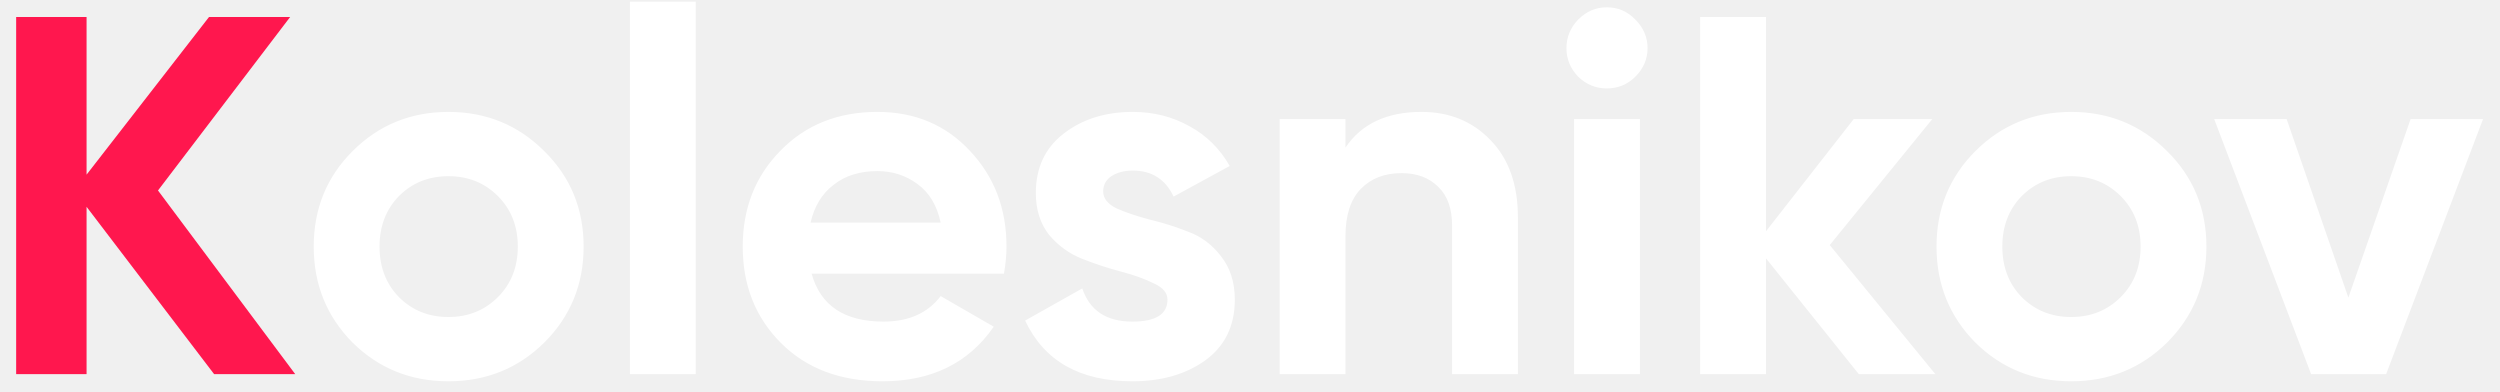
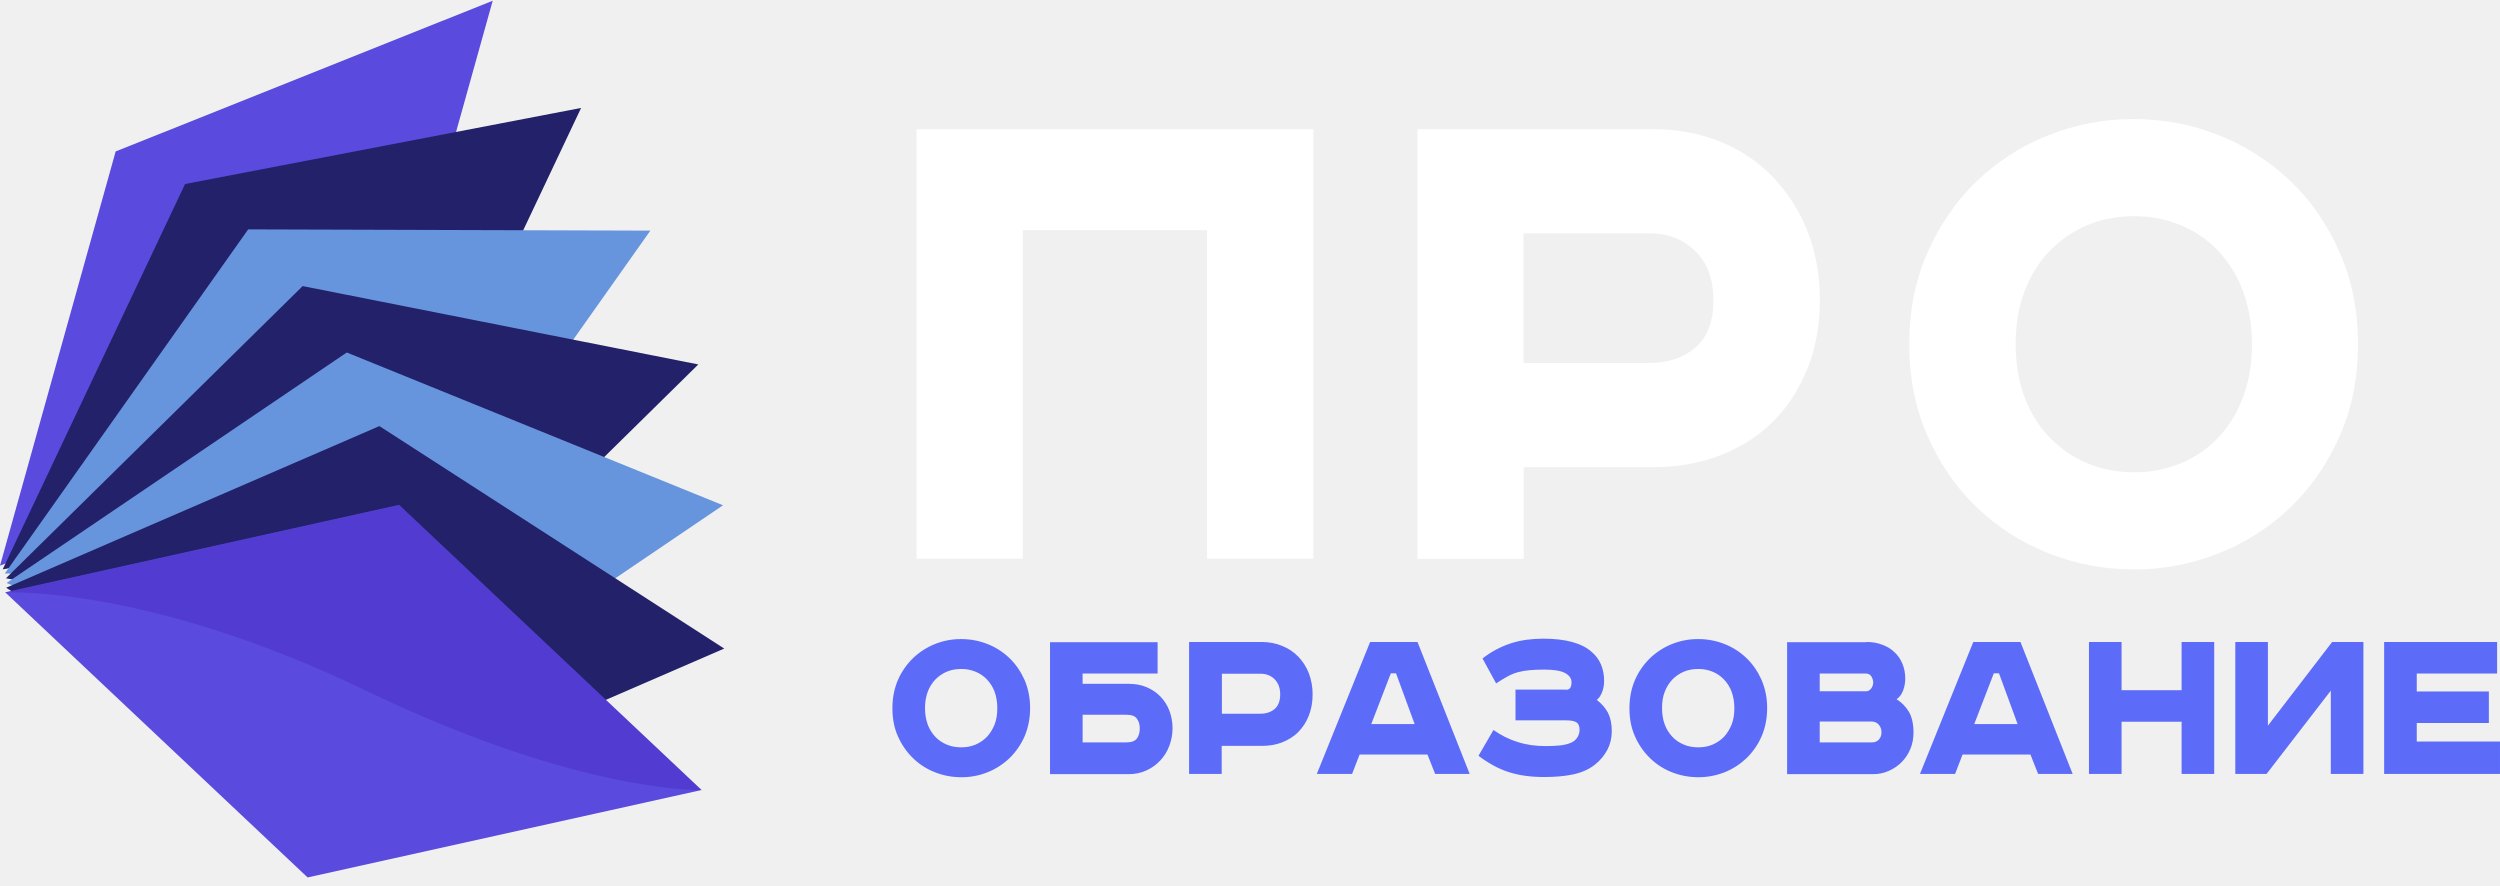
- <svg xmlns="http://www.w3.org/2000/svg" width="147" height="23" fill="none">
-   <path d="M17.36 22h-4.77l-7.5-9.84V22H.95V1h4.14v9.27L12.29 1h4.77L9.29 11.2 17.36 22z" fill="#FF174E" />
-   <path d="M32.007 20.14c-1.54 1.52-3.42 2.28-5.64 2.28-2.22 0-4.1-.76-5.64-2.28-1.52-1.54-2.28-3.42-2.28-5.64 0-2.22.76-4.09 2.28-5.61 1.54-1.54 3.42-2.31 5.64-2.31 2.22 0 4.1.77 5.64 2.31 1.54 1.52 2.31 3.39 2.31 5.61s-.77 4.1-2.31 5.64zm-8.55-2.67c.78.78 1.75 1.17 2.91 1.17 1.16 0 2.13-.39 2.91-1.17.78-.78 1.17-1.77 1.17-2.97 0-1.2-.39-2.19-1.17-2.97-.78-.78-1.75-1.17-2.91-1.17-1.16 0-2.13.39-2.91 1.17-.76.78-1.14 1.77-1.14 2.97 0 1.2.38 2.19 1.14 2.97zM37.039 22V.1h3.87V22h-3.87zm10.683-5.91c.52 1.88 1.93 2.82 4.23 2.82 1.48 0 2.6-.5 3.36-1.5l3.12 1.8c-1.48 2.14-3.66 3.21-6.54 3.21-2.48 0-4.47-.75-5.97-2.25s-2.25-3.39-2.25-5.67c0-2.26.74-4.14 2.22-5.64 1.48-1.52 3.38-2.28 5.7-2.28 2.2 0 4.01.76 5.43 2.28 1.44 1.52 2.16 3.4 2.16 5.64 0 .5-.05 1.03-.15 1.59h-11.31zm-.06-3h7.65c-.22-1.02-.68-1.78-1.38-2.28-.68-.5-1.46-.75-2.34-.75-1.04 0-1.9.27-2.58.81-.68.52-1.13 1.26-1.35 2.22zm17.205-1.83c0 .4.26.73.78.99.54.24 1.19.46 1.95.66.76.18 1.52.42 2.28.72.76.28 1.4.76 1.92 1.44.54.68.81 1.53.81 2.55 0 1.54-.58 2.73-1.74 3.57-1.14.82-2.57 1.23-4.29 1.23-3.08 0-5.18-1.19-6.3-3.57l3.36-1.89c.44 1.3 1.42 1.95 2.94 1.95 1.38 0 2.07-.43 2.07-1.29 0-.4-.27-.72-.81-.96-.52-.26-1.16-.49-1.92-.69-.76-.2-1.52-.45-2.28-.75-.76-.3-1.41-.77-1.95-1.41-.52-.66-.78-1.48-.78-2.46 0-1.48.54-2.64 1.62-3.48 1.1-.86 2.46-1.29 4.08-1.29 1.22 0 2.33.28 3.33.84 1 .54 1.79 1.32 2.37 2.34l-3.3 1.8c-.48-1.02-1.28-1.53-2.4-1.53-.5 0-.92.11-1.26.33-.32.22-.48.52-.48.9zm18.716-4.68c1.64 0 2.99.55 4.05 1.65 1.08 1.1 1.62 2.62 1.62 4.56V22h-3.87v-8.73c0-1-.27-1.76-.81-2.28-.54-.54-1.26-.81-2.16-.81-1 0-1.8.31-2.4.93-.6.62-.9 1.55-.9 2.79V22h-3.87V7h3.87v1.68c.94-1.4 2.43-2.1 4.47-2.1zM94.477 5.2c-.64 0-1.2-.23-1.68-.69-.46-.48-.69-1.04-.69-1.68 0-.64.23-1.2.69-1.68.48-.48 1.04-.72 1.68-.72.66 0 1.22.24 1.68.72.48.48.72 1.04.72 1.68 0 .64-.24 1.2-.72 1.68-.46.46-1.02.69-1.68.69zM92.557 22V7h3.87v15h-3.87zm21.242 0h-4.5l-5.46-6.81V22h-3.87V1h3.87v12.6l5.16-6.6h4.62l-6.03 7.41 6.21 7.59zm13.628-1.86c-1.54 1.52-3.42 2.28-5.64 2.28-2.22 0-4.1-.76-5.64-2.28-1.52-1.54-2.28-3.42-2.28-5.64 0-2.22.76-4.09 2.28-5.61 1.54-1.54 3.42-2.31 5.64-2.31 2.22 0 4.1.77 5.64 2.31 1.54 1.52 2.31 3.39 2.31 5.61s-.77 4.1-2.31 5.64zm-8.55-2.67c.78.78 1.75 1.17 2.91 1.17 1.16 0 2.13-.39 2.91-1.17.78-.78 1.17-1.77 1.17-2.97 0-1.2-.39-2.19-1.17-2.97-.78-.78-1.75-1.17-2.91-1.17-1.16 0-2.13.39-2.91 1.17-.76.78-1.14 1.77-1.14 2.97 0 1.2.38 2.19 1.14 2.97zM141.744 7h4.26l-5.7 15h-4.41l-5.7-15h4.26l3.63 10.5 3.66-10.5z" fill="#fff" />
+ <svg xmlns="http://www.w3.org/2000/svg" width="161" height="57" fill="none">
+   <path d="M84.58 8.32v27.658h-6.843V14.826h-11.87v21.152h-6.842V8.32H84.58zm21.887 0c1.544 0 2.976.265 4.298.796a9.674 9.674 0 013.384 2.257 10.65 10.65 0 012.236 3.48c.543 1.354.815 2.841.815 4.474s-.272 3.12-.815 4.448c-.544 1.328-1.285 2.47-2.224 3.4-.938.93-2.075 1.646-3.384 2.15-1.309.505-2.742.758-4.298.758h-8.35v5.909h-6.842V8.319h15.18zm-8.35 15.057h8.09c1.211 0 2.199-.332 2.977-.996.778-.664 1.161-1.686 1.161-3.054 0-1.328-.383-2.39-1.161-3.147-.778-.77-1.766-1.155-2.977-1.155h-8.09v8.352zm53.74-1.208c0 2.164-.395 4.143-1.186 5.922-.79 1.78-1.84 3.306-3.162 4.581a14.172 14.172 0 01-4.594 2.948 14.62 14.62 0 01-5.509 1.049 14.62 14.62 0 01-5.509-1.05 14.124 14.124 0 01-4.594-2.947c-1.322-1.261-2.372-2.788-3.162-4.581-.791-1.78-1.186-3.758-1.186-5.922 0-2.165.395-4.143 1.186-5.922.79-1.78 1.84-3.307 3.162-4.581a14.171 14.171 0 014.594-2.948 14.621 14.621 0 015.509-1.05c1.914 0 3.755.346 5.509 1.05a14.136 14.136 0 014.594 2.948c1.322 1.261 2.372 2.788 3.162 4.58.791 1.78 1.186 3.758 1.186 5.923zm-22.047 0c0 1.261.198 2.403.58 3.426.383 1.022.927 1.885 1.631 2.602a7.353 7.353 0 002.421 1.647c.914.385 1.914.57 3.001.57 1.05 0 2.05-.185 2.977-.57a6.986 6.986 0 002.42-1.647 7.618 7.618 0 001.606-2.602c.383-1.023.581-2.165.581-3.426 0-1.262-.198-2.404-.581-3.426a7.618 7.618 0 00-1.606-2.603 6.985 6.985 0 00-2.42-1.646 7.705 7.705 0 00-2.977-.571c-1.087 0-2.087.186-3.001.57a7.351 7.351 0 00-2.421 1.647c-.704.717-1.235 1.58-1.631 2.603-.395 1.022-.58 2.164-.58 3.426z" fill="#fff" />
+   <path d="M66.339 45.605c0 .664-.124 1.275-.358 1.82a4.43 4.43 0 01-.976 1.407 4.441 4.441 0 01-3.1 1.221 4.576 4.576 0 01-1.692-.318 4.183 4.183 0 01-1.408-.903 4.43 4.43 0 01-.976-1.408c-.247-.544-.358-1.155-.358-1.819 0-.664.123-1.275.358-1.819a4.428 4.428 0 01.976-1.407 4.44 4.44 0 013.1-1.222c.593 0 1.148.106 1.692.319a4.306 4.306 0 011.408.903c.407.385.729.863.976 1.407.234.544.358 1.155.358 1.82zm-6.769 0c0 .385.062.744.173 1.05a2.3 2.3 0 00.494.796c.21.225.457.385.741.504.285.12.593.173.927.173.32 0 .63-.053.914-.173.284-.12.53-.292.74-.504.21-.226.371-.492.495-.797.123-.319.173-.664.173-1.049 0-.385-.062-.743-.173-1.049a2.284 2.284 0 00-.494-.797 2.094 2.094 0 00-.741-.504 2.343 2.343 0 00-.914-.173c-.334 0-.642.053-.927.173a2.28 2.28 0 00-.74.504c-.21.226-.383.492-.495.797-.11.306-.173.65-.173 1.05zm14.98-4.262v2.031h-4.83v.664h2.977c.408 0 .79.067 1.137.213.346.146.642.345.889.597.247.253.445.558.58.903a3.217 3.217 0 010 2.284 2.797 2.797 0 01-1.47 1.58c-.345.16-.728.24-1.136.24h-5.076v-8.499h6.93v-.013zm-4.83 6.466h2.842c.32 0 .543-.092.666-.265.124-.173.173-.398.173-.65 0-.24-.061-.439-.185-.612-.123-.172-.346-.252-.667-.252h-2.828v1.78zm11.527-6.466c.47 0 .914.08 1.321.252.408.16.754.398 1.038.69.284.293.519.651.68 1.063a3.8 3.8 0 01.246 1.38c0 .505-.086.957-.247 1.368-.16.412-.395.757-.68 1.05-.283.292-.641.504-1.037.663-.407.16-.84.226-1.321.226h-2.57v1.806h-2.099v-8.498h4.669zm-2.557 4.62h2.483c.37 0 .68-.105.914-.305.234-.199.358-.517.358-.942 0-.412-.124-.73-.358-.97-.235-.239-.544-.358-.914-.358H78.69v2.576zm12.597-4.62l3.36 8.498h-2.224l-.494-1.248h-4.372l-.482 1.248h-2.272l3.433-8.498h3.051zm-2.977 5.285h2.792l-1.198-3.267h-.334l-1.26 3.267zm12.525-2.205c.148 0 .234-.04.296-.132a.766.766 0 00.074-.359c0-.252-.148-.451-.432-.597-.284-.147-.729-.213-1.334-.213-.358 0-.68.013-.951.04a4.28 4.28 0 00-.754.133 3 3 0 00-.666.279 9.05 9.05 0 00-.717.438l-.877-1.607a5.955 5.955 0 011.89-.996 6.11 6.11 0 01.976-.212c.333-.04.679-.067 1.037-.067 1.433 0 2.483.28 3.125.85.531.452.803 1.076.803 1.886 0 .239-.037.465-.124.69-.086.226-.197.399-.346.518.309.24.544.505.717.823.16.319.247.704.247 1.195 0 .439-.099.837-.284 1.195a3.008 3.008 0 01-.803.956c-.371.293-.828.505-1.383.625-.556.12-1.186.172-1.878.172-.444 0-.864-.026-1.235-.08a6.598 6.598 0 01-1.062-.239 5.75 5.75 0 01-.976-.424 7.895 7.895 0 01-.963-.624l.963-1.66c.482.332.988.597 1.556.77.556.186 1.162.265 1.816.265.321 0 .618-.013.889-.04.272-.026.494-.08.692-.159a.89.89 0 00.432-.332.92.92 0 00.161-.53c0-.213-.062-.373-.198-.466-.136-.093-.37-.132-.728-.132h-3.2V44.41h3.237v.013zm12.969 1.182c0 .664-.124 1.275-.359 1.82a4.438 4.438 0 01-.975 1.407c-.408.385-.877.69-1.408.903a4.59 4.59 0 01-1.692.318 4.583 4.583 0 01-1.693-.318 4.194 4.194 0 01-1.408-.903 4.438 4.438 0 01-.975-1.408c-.247-.544-.358-1.155-.358-1.819 0-.664.123-1.275.358-1.819a4.435 4.435 0 01.975-1.407 4.445 4.445 0 013.101-1.222 4.57 4.57 0 011.692.319 4.305 4.305 0 011.408.903c.407.385.728.863.975 1.407a4.56 4.56 0 01.359 1.82zm-6.769 0c0 .385.062.744.173 1.05a2.3 2.3 0 00.494.796c.21.225.457.385.741.504.284.12.593.173.927.173.321 0 .63-.053.914-.173.284-.12.531-.292.741-.504.21-.226.37-.492.494-.797.123-.319.173-.664.173-1.049 0-.385-.062-.743-.173-1.049a2.291 2.291 0 00-.494-.797 2.094 2.094 0 00-.741-.504 2.343 2.343 0 00-.914-.173c-.334 0-.643.053-.927.173-.284.12-.531.292-.741.504-.21.226-.383.492-.494.797-.123.306-.173.65-.173 1.05zm13.181-4.262c.358 0 .679.053.988.172.308.107.568.266.79.478.222.2.395.452.519.744.123.292.185.61.185.97 0 .265-.049.517-.136.756a1.193 1.193 0 01-.42.571c.346.213.606.492.803.824.185.332.284.77.284 1.314 0 .372-.061.717-.197 1.05-.136.331-.321.61-.556.849a2.712 2.712 0 01-.828.57 2.395 2.395 0 01-1.012.213h-5.546v-8.498h5.126v-.013zm-3.026 3.173h3.013c.099 0 .198-.053.297-.172a.674.674 0 00.136-.399.801.801 0 00-.112-.371c-.074-.133-.197-.2-.395-.2h-2.939v1.142zm0 3.293h3.384c.16 0 .296-.053.42-.172a.678.678 0 00.173-.478c0-.2-.062-.359-.173-.492a.603.603 0 00-.47-.199h-3.334v1.341zm12.928-6.466l3.36 8.498h-2.223l-.494-1.248h-4.373l-.481 1.248h-2.261l3.434-8.498h3.038zm-2.976 5.285h2.791l-1.198-3.267h-.333l-1.26 3.267zm9.487-5.285v3.107h3.866v-3.107h2.1v8.498h-2.1v-3.36h-3.866v3.36h-2.1v-8.498h2.1zm9.424 0v5.39l4.137-5.39h2.014v8.498h-2.1v-5.364l-4.138 5.364h-2.013v-8.498h2.1zm14.761 0v2.031h-5.175v1.156h4.644v2.031h-4.644v1.195h5.36v2.085h-7.46v-8.498h7.275z" fill="#5C6CF9" />
+   <path d="M24.282 26.723L31.73.047 7.448 9.754 0 36.43l24.282-9.707z" fill="#5A4ADD" />
+   <path d="M25.677 31.77L37.423 6.951l-25.505 4.9L.172 36.669l25.505-4.9z" fill="#222169" />
+   <path d="M26.209 37.014l15.674-22.162-25.9-.08L.308 36.935l25.9.08z" fill="#6695DE" />
+   <path d="M25.863 42.272L44.971 23.47 19.49 18.424.383 37.24l25.48 5.032z" fill="#222169" />
+   <path d="M24.653 47.385l21.91-14.846L22.332 22.7.42 37.545l24.233 9.84z" fill="#6695DE" />
+   <path d="M22.616 52.178l24.023-10.41L24.432 27.44.396 37.85l22.22 14.328z" fill="#222169" />
+   <path d="M19.81 56.507l25.37-5.63L25.7 32.513.332 38.143 19.81 56.507z" fill="#5A4ADD" />
+   <path opacity=".2" d="M45.18 50.877s-7.794.265-21.677-6.427C9.435 37.665.332 38.156.332 38.156l25.37-5.63 19.477 18.35z" fill="#3100A2" />
</svg>
